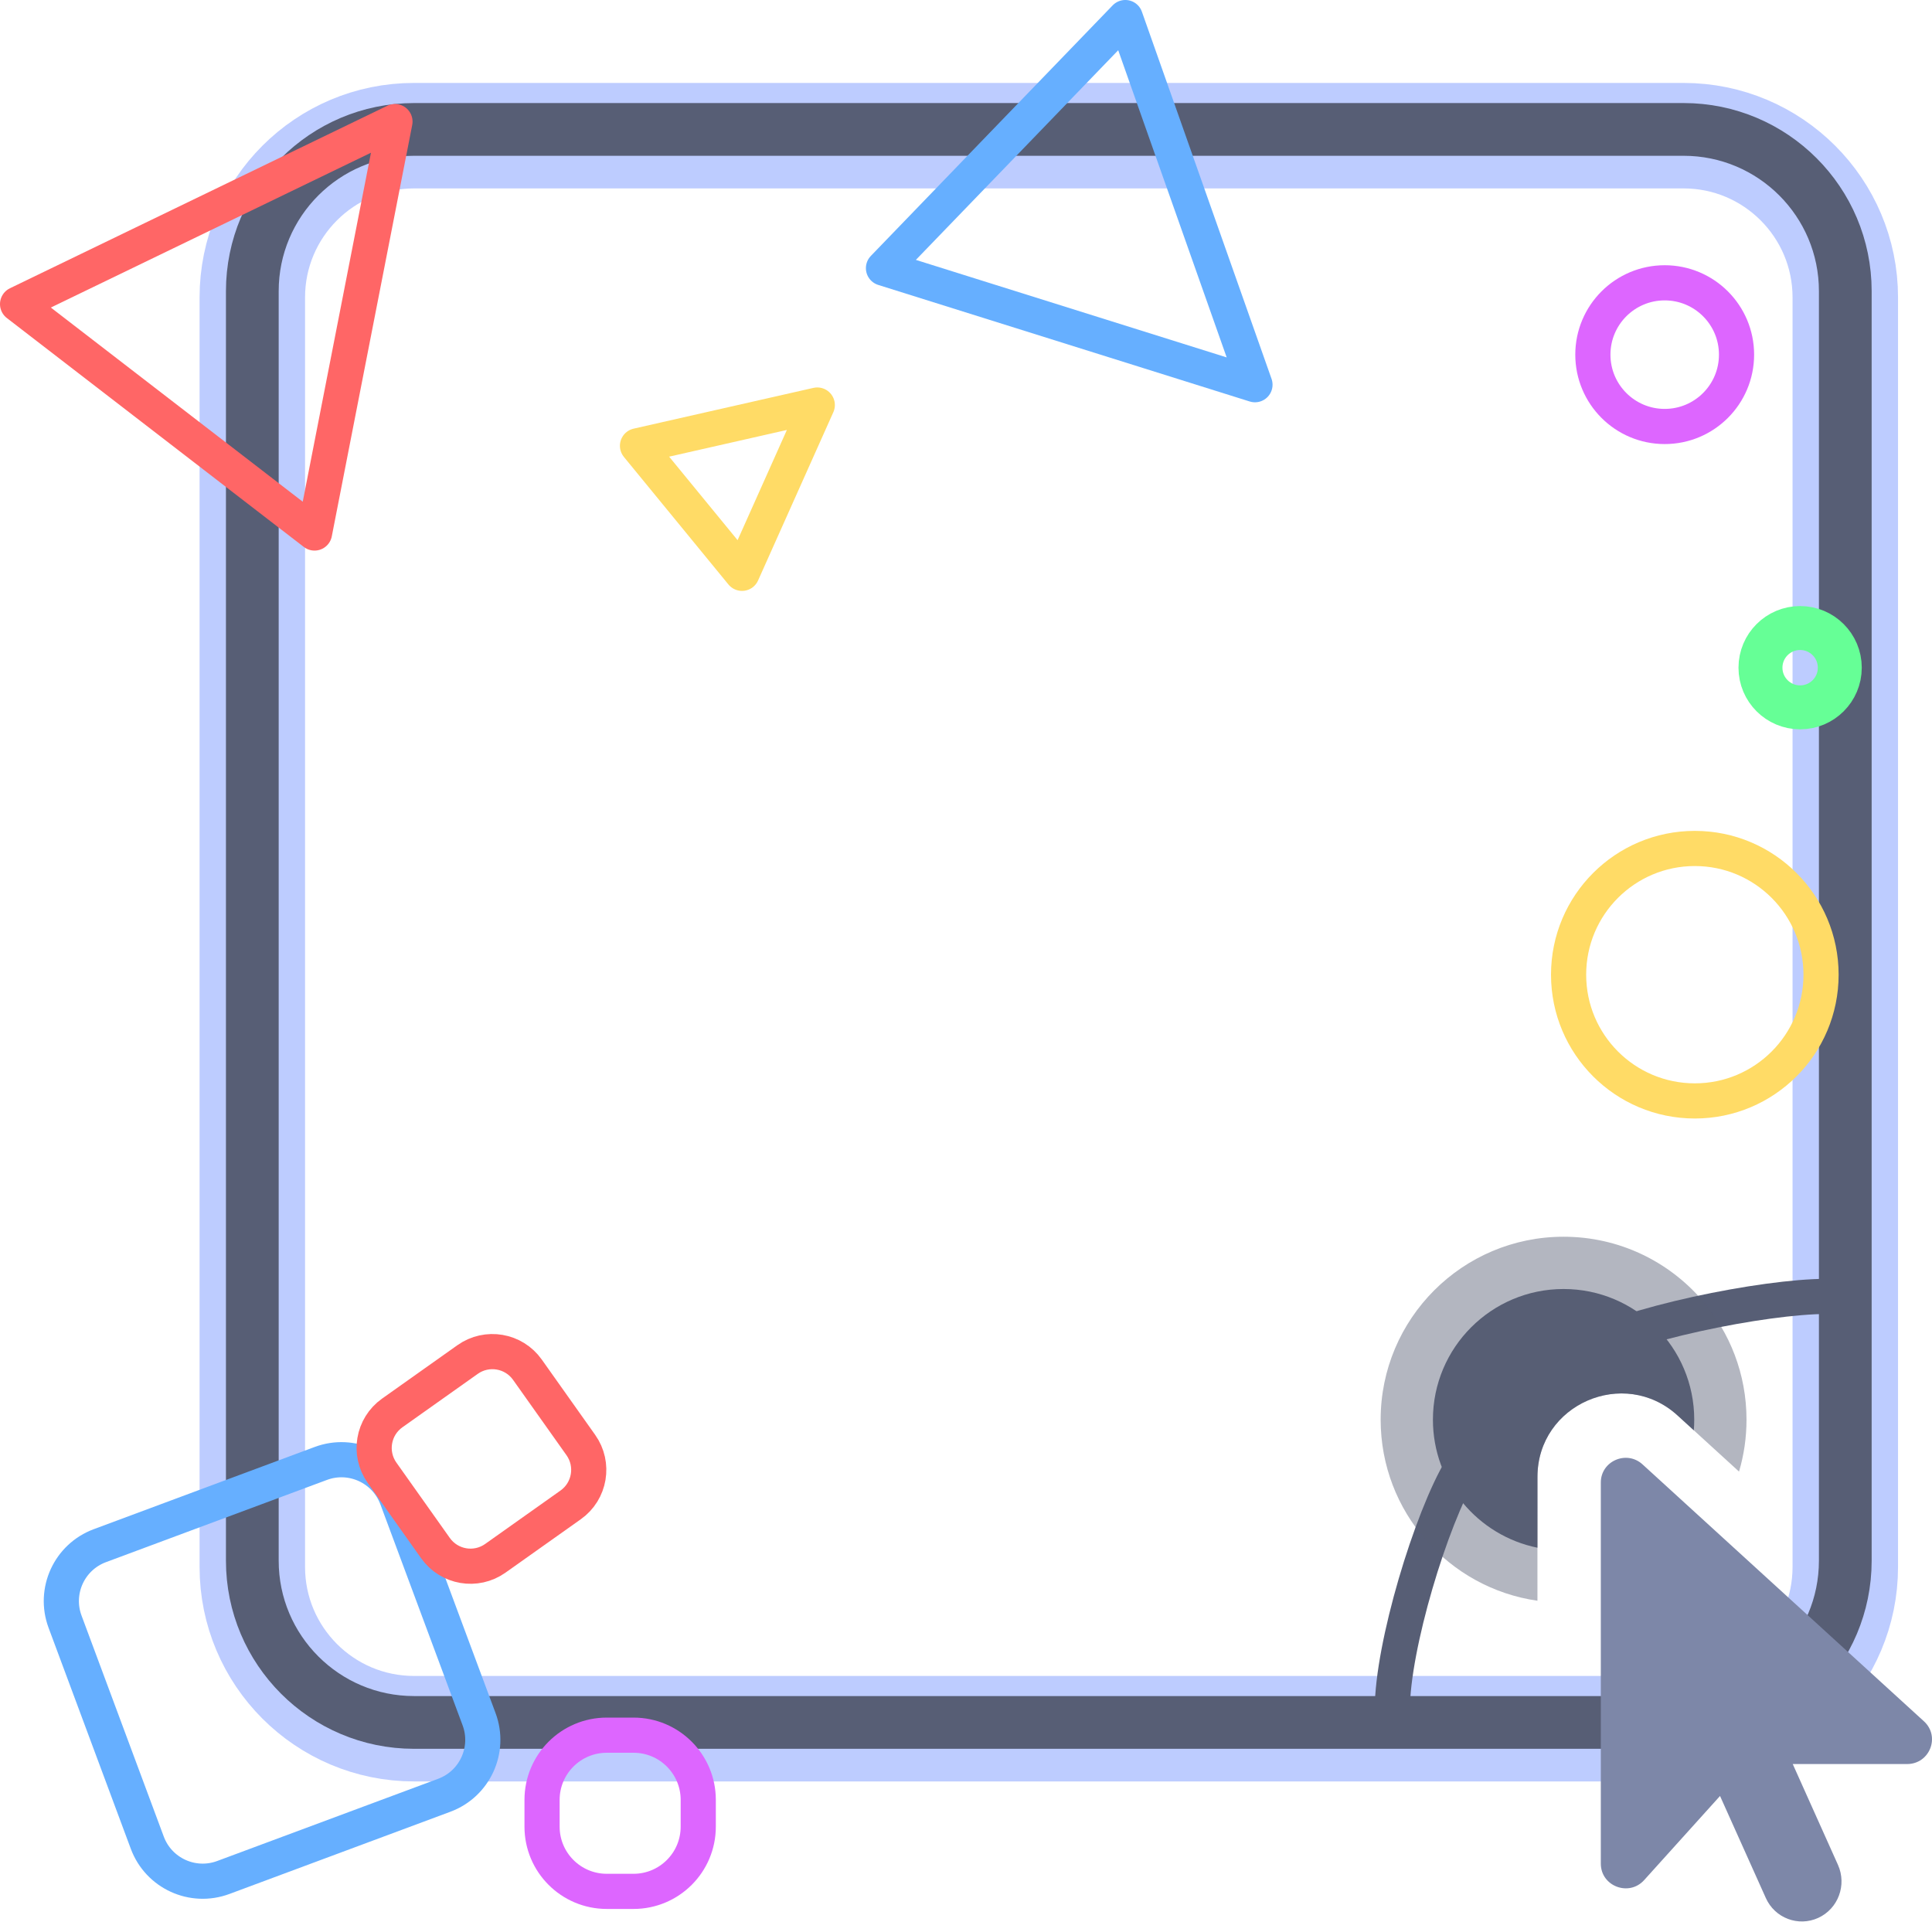
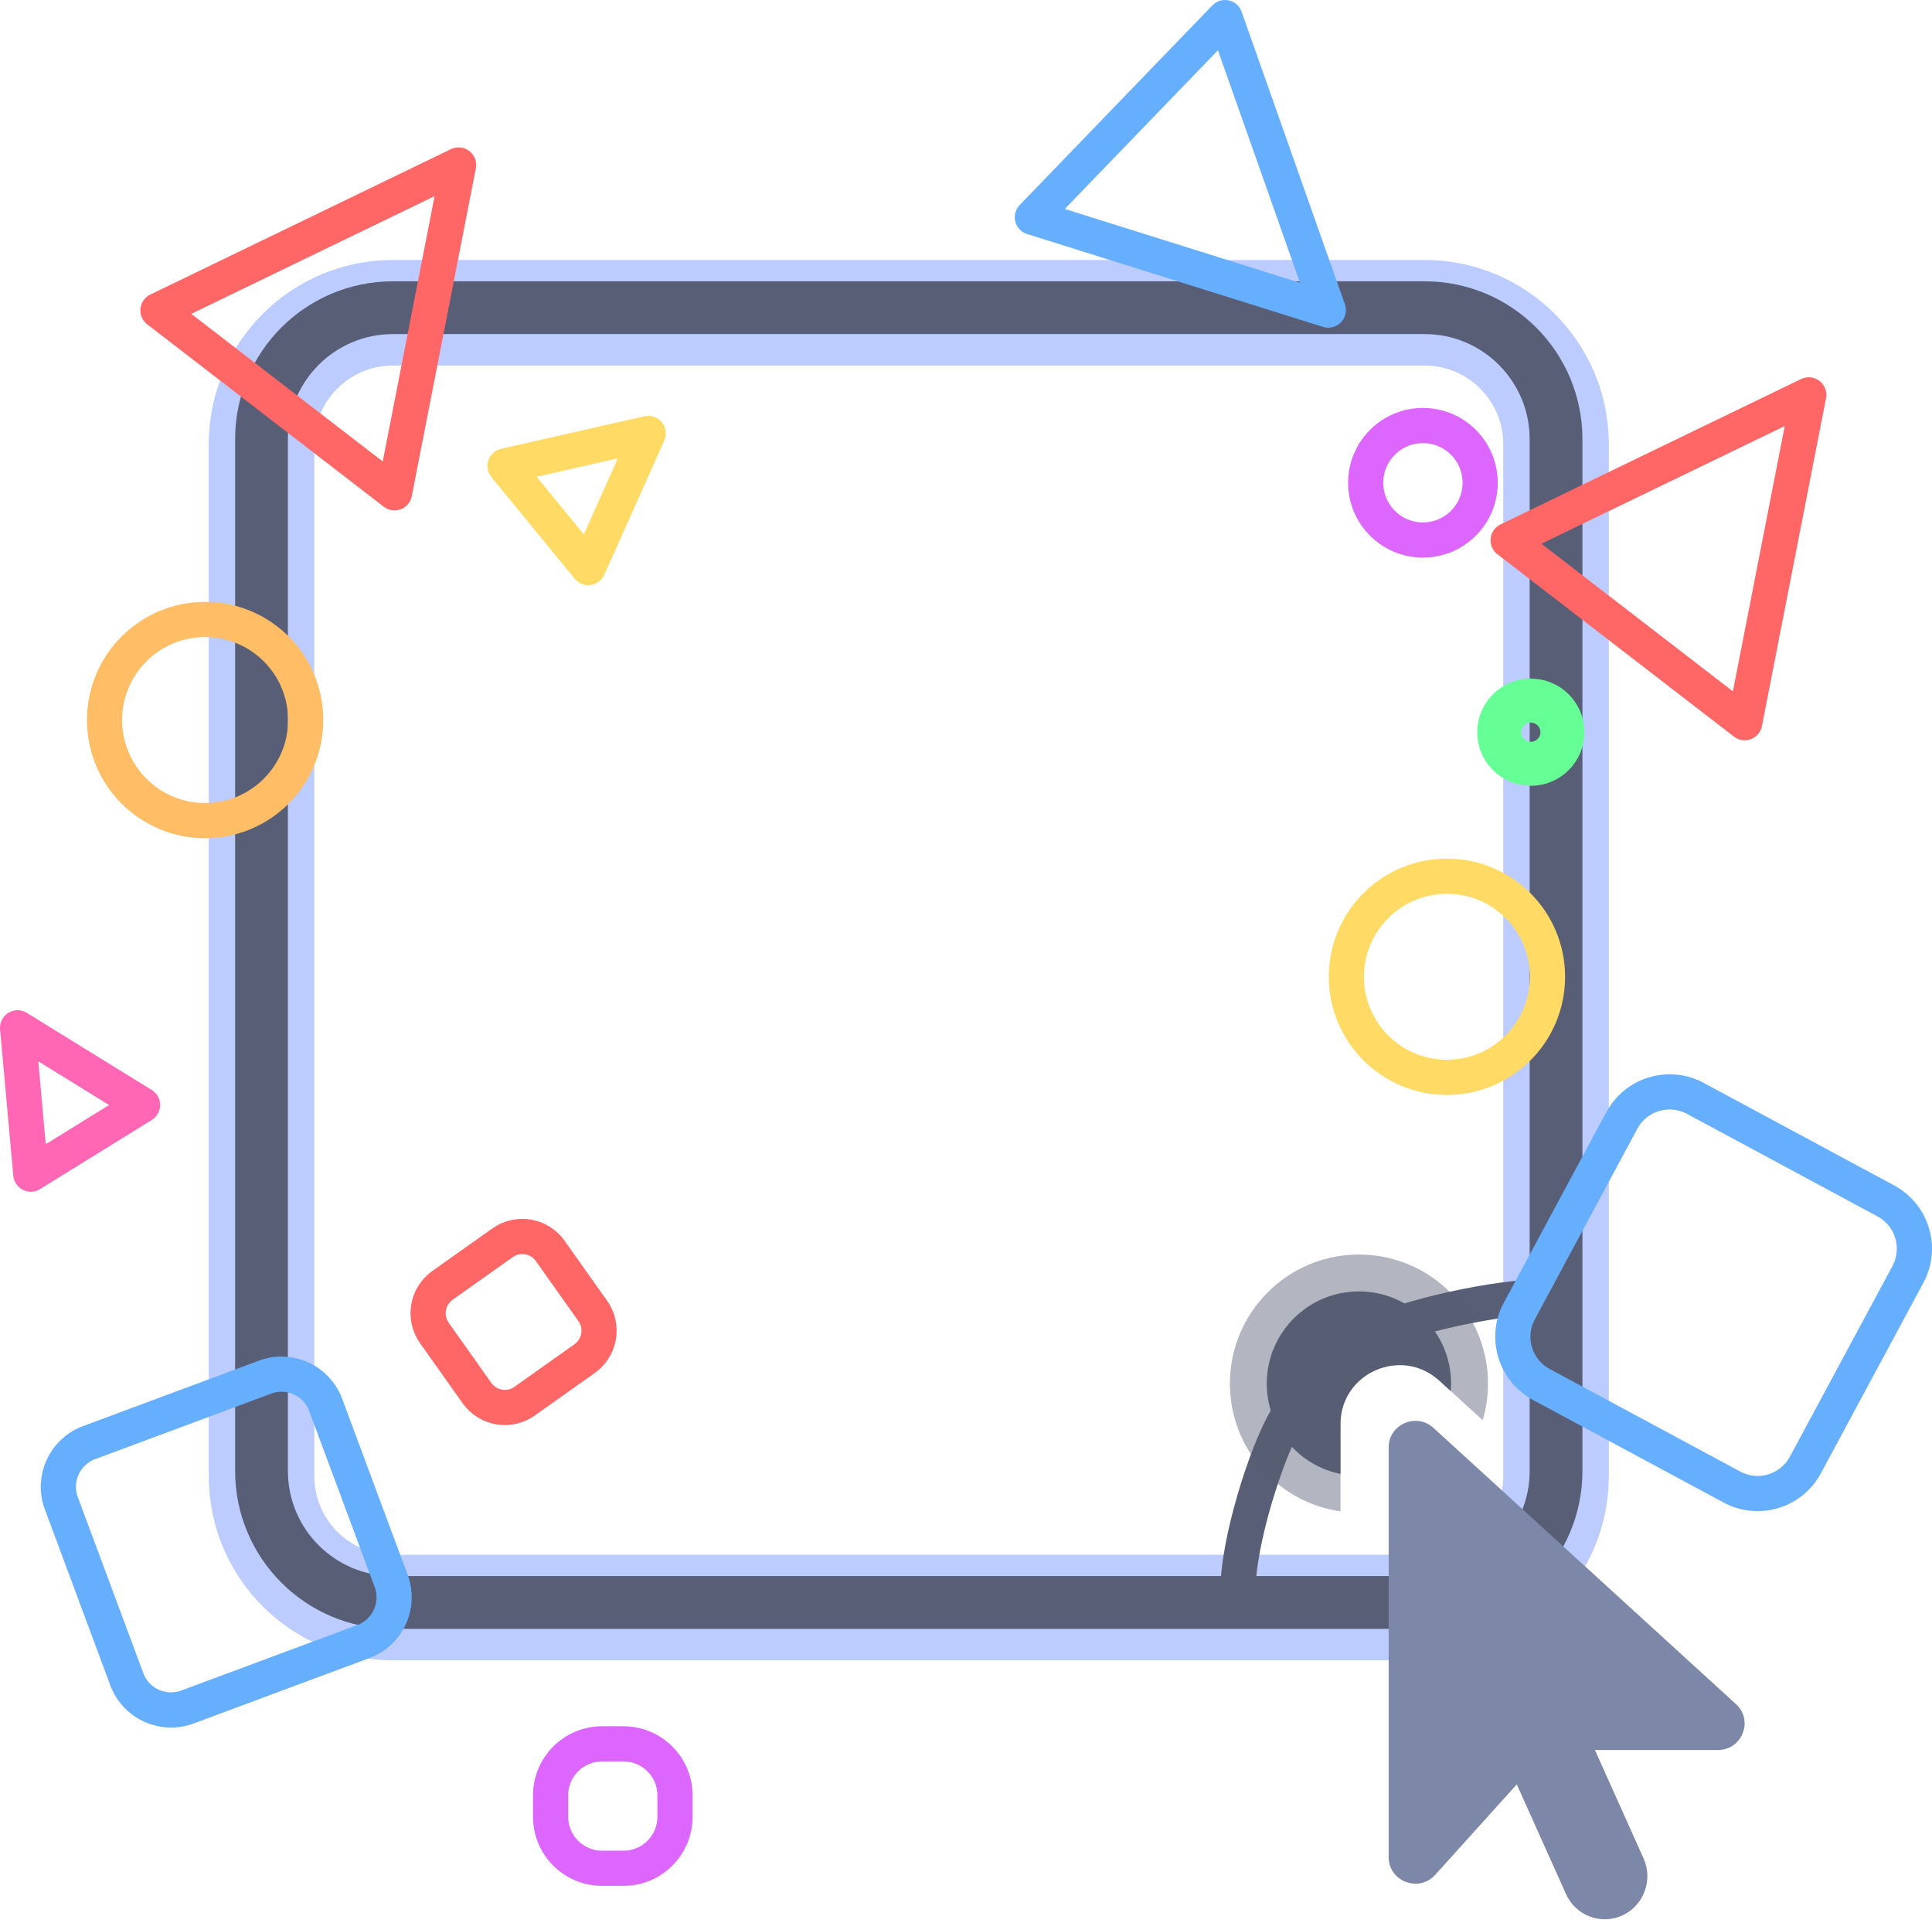
- <svg xmlns="http://www.w3.org/2000/svg" version="1.1" width="109.894" height="109.292" viewBox="0,0,109.894,109.292">
-   <g transform="translate(-184.5531,-124.8539)">
+ <svg xmlns="http://www.w3.org/2000/svg" version="1.1" width="109.817" height="109.073" viewBox="0,0,109.817,109.073">
+   <g transform="translate(-201.2991,-114.7296)">
    <g stroke-miterlimit="10">
-       <path d="M208.104,223.181c-5.08,0 -9.199,-4.119 -9.199,-9.199v-72.212c0,-5.08 4.119,-9.199 9.199,-9.199h72.212c5.08,0 9.199,4.119 9.199,9.199v72.212c0,5.08 -4.119,9.199 -9.199,9.199z" fill="none" fill-rule="nonzero" stroke="#bdccff" stroke-width="6" stroke-linecap="butt" stroke-linejoin="miter" />
-       <path d="M208.104,222.825c-5.08,0 -9.199,-4.119 -9.199,-9.199v-72.212c0,-5.08 4.119,-9.199 9.199,-9.199h72.212c5.08,0 9.199,4.119 9.199,9.199v72.212c0,5.08 -4.119,9.199 -9.199,9.199z" fill="none" fill-rule="nonzero" stroke="#575e75" stroke-width="3" stroke-linecap="butt" stroke-linejoin="miter" />
-       <path d="M207.019,131.77l-4.575,23.401l-16.891,-13.02z" fill="none" fill-rule="nonzero" stroke="#ff6666" stroke-width="2" stroke-linecap="round" stroke-linejoin="round" />
-       <path d="M255.937,146.736l-21.131,-6.63l13.756,-14.253z" fill="none" fill-rule="nonzero" stroke="#66afff" stroke-width="2" stroke-linecap="round" stroke-linejoin="round" />
-       <path d="M231.041,147.892l-4.281,9.572l-5.945,-7.253z" fill="none" fill-rule="nonzero" stroke="#ffdb66" stroke-width="2" stroke-linecap="round" stroke-linejoin="round" />
-       <path d="M197.256,231.644c-1.741,0.648 -3.678,-0.238 -4.325,-1.979l-4.677,-12.569c-0.648,-1.741 0.238,-3.678 1.979,-4.325l12.569,-4.677c1.741,-0.648 3.678,0.238 4.325,1.979l4.677,12.569c0.648,1.741 -0.238,3.678 -1.979,4.325z" fill="none" fill-rule="nonzero" stroke="#66afff" stroke-width="2" stroke-linecap="butt" stroke-linejoin="miter" />
-       <path d="M212.727,213.49c-1.1,0.78 -2.623,0.52 -3.403,-0.579l-3.039,-4.286c-0.78,-1.1 -0.52,-2.623 0.579,-3.403l4.286,-3.039c1.1,-0.78 2.623,-0.52 3.403,0.579l3.039,4.286c0.78,1.1 0.52,2.623 -0.579,3.403z" fill="none" fill-rule="nonzero" stroke="#ff6666" stroke-width="2" stroke-linecap="butt" stroke-linejoin="miter" />
-       <path d="M219.066,232.434c-2.032,0 -3.68,-1.647 -3.68,-3.68v-1.524c0,-2.032 1.647,-3.68 3.68,-3.68h1.524c2.032,0 3.68,1.647 3.68,3.68v1.524c0,2.032 -1.647,3.68 -3.68,3.68z" fill="none" fill-rule="nonzero" stroke="#dd66ff" stroke-width="2" stroke-linecap="butt" stroke-linejoin="miter" />
-       <path d="M273.776,180.294c0,-3.966 3.215,-7.18 7.18,-7.18c3.966,0 7.18,3.215 7.18,7.18c0,3.966 -3.215,7.18 -7.18,7.18c-3.966,0 -7.18,-3.215 -7.18,-7.18z" fill="none" fill-rule="nonzero" stroke="#ffdb66" stroke-width="2" stroke-linecap="butt" stroke-linejoin="miter" />
-       <path d="M284.69,162.832c0,-1.246 1.01,-2.256 2.256,-2.256c1.246,0 2.256,1.01 2.256,2.256c0,1.246 -1.01,2.256 -2.256,2.256c-1.246,0 -2.256,-1.01 -2.256,-2.256z" fill="none" fill-rule="nonzero" stroke="#66ff96" stroke-width="2.5" stroke-linecap="butt" stroke-linejoin="miter" />
-       <path d="M275.157,145.026c0,-2.257 1.829,-4.086 4.086,-4.086c2.257,0 4.086,1.829 4.086,4.086c0,2.257 -1.829,4.086 -4.086,4.086c-2.257,0 -4.086,-1.829 -4.086,-4.086z" fill="none" fill-rule="nonzero" stroke="#dd66ff" stroke-width="2" stroke-linecap="butt" stroke-linejoin="miter" />
-       <path d="M263.75,222.081c0,-3.576 2.204,-10.861 3.926,-13.715c0.417,-0.691 1.624,-1.411 3.029,-2.801c1.405,-1.39 2.857,-3.314 3.502,-3.699c2.837,-1.694 10.7,-3.273 14.244,-3.273" fill="none" fill-rule="evenodd" stroke="#575e75" stroke-width="2" stroke-linecap="butt" stroke-linejoin="miter" />
-       <path d="M272.004,212.887c-3.392,-0.689 -5.945,-3.688 -5.945,-7.283c0,-4.104 3.327,-7.432 7.432,-7.432c4.104,0 7.432,3.327 7.432,7.432c0,0.204 -0.008,0.406 -0.024,0.605l-0.923,-0.843c-3.042,-2.78 -7.971,-0.64 -7.971,3.495z" fill="#575e75" fill-rule="evenodd" stroke="none" stroke-width="1" stroke-linecap="butt" stroke-linejoin="miter" />
-       <path d="M272.004,215.903c-5.042,-0.721 -8.918,-5.058 -8.918,-10.299c0,-5.746 4.658,-10.405 10.405,-10.405c3.155,0 5.983,1.405 7.891,3.623c1.567,1.821 2.514,4.191 2.514,6.782c0,1.026 -0.148,2.017 -0.425,2.953l-3.495,-3.19c-3.042,-2.78 -7.971,-0.64 -7.971,3.495z" fill-opacity="0.451" fill="#575e75" fill-rule="evenodd" stroke="none" stroke-width="1" stroke-linecap="butt" stroke-linejoin="miter" />
-       <path d="M278.077,231.79c-0.863,0.962 -2.468,0.356 -2.468,-0.934v-21.679c0,-1.22 1.466,-1.857 2.372,-1.03l16.007,14.613c0.948,0.864 0.331,2.432 -0.959,2.432h-6.503l2.573,5.736c0.513,1.144 0.012,2.494 -1.123,3.015c-1.135,0.518 -2.471,0.012 -2.983,-1.135l-2.603,-5.8z" fill="#7d87a8" fill-rule="evenodd" stroke="none" stroke-width="1" stroke-linecap="butt" stroke-linejoin="miter" />
+       <path d="M223.634,206.086c-4.126,0 -7.47,-3.345 -7.47,-7.47v-58.642c0,-4.126 3.345,-7.47 7.47,-7.47h58.642c4.126,0 7.47,3.345 7.47,7.47v58.642c0,4.126 -3.345,7.47 -7.47,7.47z" fill="none" fill-rule="nonzero" stroke="#bdccff" stroke-width="6" stroke-linecap="butt" stroke-linejoin="miter" />
+       <path d="M223.634,205.798c-4.126,0 -7.47,-3.345 -7.47,-7.47v-58.642c0,-4.126 3.345,-7.47 7.47,-7.47h58.642c4.126,0 7.47,3.345 7.47,7.47v58.642c0,4.126 -3.345,7.47 -7.47,7.47z" fill="none" fill-rule="nonzero" stroke="#575e75" stroke-width="3" stroke-linecap="butt" stroke-linejoin="miter" />
+       <path d="M227.366,124.106l-3.642,18.629l-13.446,-10.365z" fill="none" fill-rule="nonzero" stroke="#ff6666" stroke-width="2" stroke-linecap="round" stroke-linejoin="round" />
+       <path d="M276.801,132.353l-16.821,-5.278l10.951,-11.346z" fill="none" fill-rule="nonzero" stroke="#66afff" stroke-width="2" stroke-linecap="round" stroke-linejoin="round" />
+       <path d="M238.145,139.363l-3.408,7.62l-4.733,-5.774z" fill="none" fill-rule="nonzero" stroke="#ffdb66" stroke-width="2" stroke-linecap="round" stroke-linejoin="round" />
+       <path d="M211.951,211.74c-1.386,0.516 -2.928,-0.19 -3.443,-1.576l-3.723,-10.006c-0.516,-1.386 0.19,-2.928 1.576,-3.443l10.006,-3.723c1.386,-0.516 2.928,0.19 3.443,1.576l3.723,10.006c0.516,1.386 -0.19,2.928 -1.576,3.443z" fill="none" fill-rule="nonzero" stroke="#66afff" stroke-width="2" stroke-linecap="butt" stroke-linejoin="miter" />
+       <path d="M231.119,194.358c-0.875,0.621 -2.088,0.414 -2.709,-0.461l-2.419,-3.412c-0.621,-0.875 -0.414,-2.088 0.461,-2.709l3.412,-2.419c0.875,-0.621 2.088,-0.414 2.709,0.461l2.419,3.412c0.621,0.875 0.414,2.088 -0.461,2.709z" fill="none" fill-rule="nonzero" stroke="#ff6666" stroke-width="2" stroke-linecap="butt" stroke-linejoin="miter" />
+       <path d="M235.525,220.905c-1.618,0 -2.929,-1.311 -2.929,-2.929v-1.213c0,-1.618 1.311,-2.929 2.929,-2.929h1.213c1.618,0 2.929,1.311 2.929,2.929v1.213c0,1.618 -1.311,2.929 -2.929,2.929z" fill="none" fill-rule="nonzero" stroke="#dd66ff" stroke-width="2" stroke-linecap="butt" stroke-linejoin="miter" />
+       <path d="M277.828,170.241c0,-3.157 2.559,-5.716 5.716,-5.716c3.157,0 5.716,2.559 5.716,5.716c0,3.157 -2.559,5.716 -5.716,5.716c-3.157,0 -5.716,-2.559 -5.716,-5.716z" fill="none" fill-rule="nonzero" stroke="#ffdb66" stroke-width="2" stroke-linecap="butt" stroke-linejoin="miter" />
+       <path d="M286.516,156.341c0,-0.992 0.804,-1.796 1.796,-1.796c0.992,0 1.796,0.804 1.796,1.796c0,0.992 -0.804,1.796 -1.796,1.796c-0.992,0 -1.796,-0.804 -1.796,-1.796z" fill="none" fill-rule="nonzero" stroke="#66ff96" stroke-width="2.5" stroke-linecap="butt" stroke-linejoin="miter" />
+       <path d="M278.927,142.166c0,-1.797 1.456,-3.253 3.253,-3.253c1.797,0 3.253,1.456 3.253,3.253c0,1.797 -1.456,3.253 -3.253,3.253c-1.797,0 -3.253,-1.456 -3.253,-3.253z" fill="none" fill-rule="nonzero" stroke="#dd66ff" stroke-width="2" stroke-linecap="butt" stroke-linejoin="miter" />
+       <path d="M271.676,204.977c0,-2.521 1.553,-7.657 2.768,-9.669c0.294,-0.487 1.145,-0.995 2.136,-1.975c0.99,-0.98 2.014,-2.337 2.469,-2.608c2,-1.194 7.543,-2.308 10.042,-2.308" fill="none" fill-rule="evenodd" stroke="#575e75" stroke-width="2" stroke-linecap="butt" stroke-linejoin="miter" />
+       <path d="M277.495,198.495c-2.392,-0.485 -4.192,-2.6 -4.192,-5.135c0,-2.894 2.346,-5.239 5.239,-5.239c2.894,0 5.239,2.346 5.239,5.239c0,0.144 -0.006,0.286 -0.017,0.427l-0.651,-0.594c-2.145,-1.96 -5.62,-0.451 -5.62,2.464z" fill="#575e75" fill-rule="evenodd" stroke="none" stroke-width="1" stroke-linecap="butt" stroke-linejoin="miter" />
+       <path d="M277.495,200.621c-3.555,-0.508 -6.287,-3.566 -6.287,-7.261c0,-4.051 3.284,-7.335 7.335,-7.335c2.224,0 4.218,0.99 5.563,2.554c1.105,1.284 1.772,2.955 1.772,4.781c0,0.723 -0.105,1.422 -0.3,2.082l-2.464,-2.249c-2.145,-1.96 -5.62,-0.451 -5.62,2.464z" fill-opacity="0.451" fill="#575e75" fill-rule="evenodd" stroke="none" stroke-width="1" stroke-linecap="butt" stroke-linejoin="miter" />
+       <path d="M282.883,221.272c-0.927,1.033 -2.651,0.383 -2.651,-1.003v-23.285c0,-1.311 1.575,-1.995 2.547,-1.106l17.192,15.695c1.018,0.928 0.356,2.612 -1.03,2.612h-6.984l2.764,6.161c0.551,1.229 0.012,2.679 -1.206,3.239c-1.219,0.556 -2.654,0.013 -3.204,-1.219l-2.796,-6.23z" fill="#7d87a8" fill-rule="evenodd" stroke="none" stroke-width="1" stroke-linecap="butt" stroke-linejoin="miter" />
+       <path d="M207.242,155.65c0,-3.157 2.559,-5.716 5.716,-5.716c3.157,0 5.716,2.559 5.716,5.716c0,3.157 -2.559,5.716 -5.716,5.716c-3.157,0 -5.716,-2.559 -5.716,-5.716z" fill="none" fill-rule="nonzero" stroke="#ffbe66" stroke-width="2" stroke-linecap="butt" stroke-linejoin="miter" />
+       <path d="M202.299,173.142l7.102,4.386l-6.35,3.927z" fill="none" fill-rule="nonzero" stroke="#ff66b4" stroke-width="2" stroke-linecap="round" stroke-linejoin="round" />
+       <path d="M288.914,193.412c-1.5,-0.807 -2.062,-2.677 -1.255,-4.177l5.827,-10.829c0.807,-1.5 2.677,-2.062 4.177,-1.255l10.829,5.827c1.5,0.807 2.062,2.677 1.255,4.177l-5.827,10.829c-0.807,1.5 -2.677,2.062 -4.177,1.255z" fill="none" fill-rule="nonzero" stroke="#66afff" stroke-width="2" stroke-linecap="butt" stroke-linejoin="miter" />
+       <path d="M304.111,137.17l-3.642,18.629l-13.446,-10.365z" fill="none" fill-rule="nonzero" stroke="#ff6666" stroke-width="2" stroke-linecap="round" stroke-linejoin="round" />
    </g>
  </g>
</svg>
